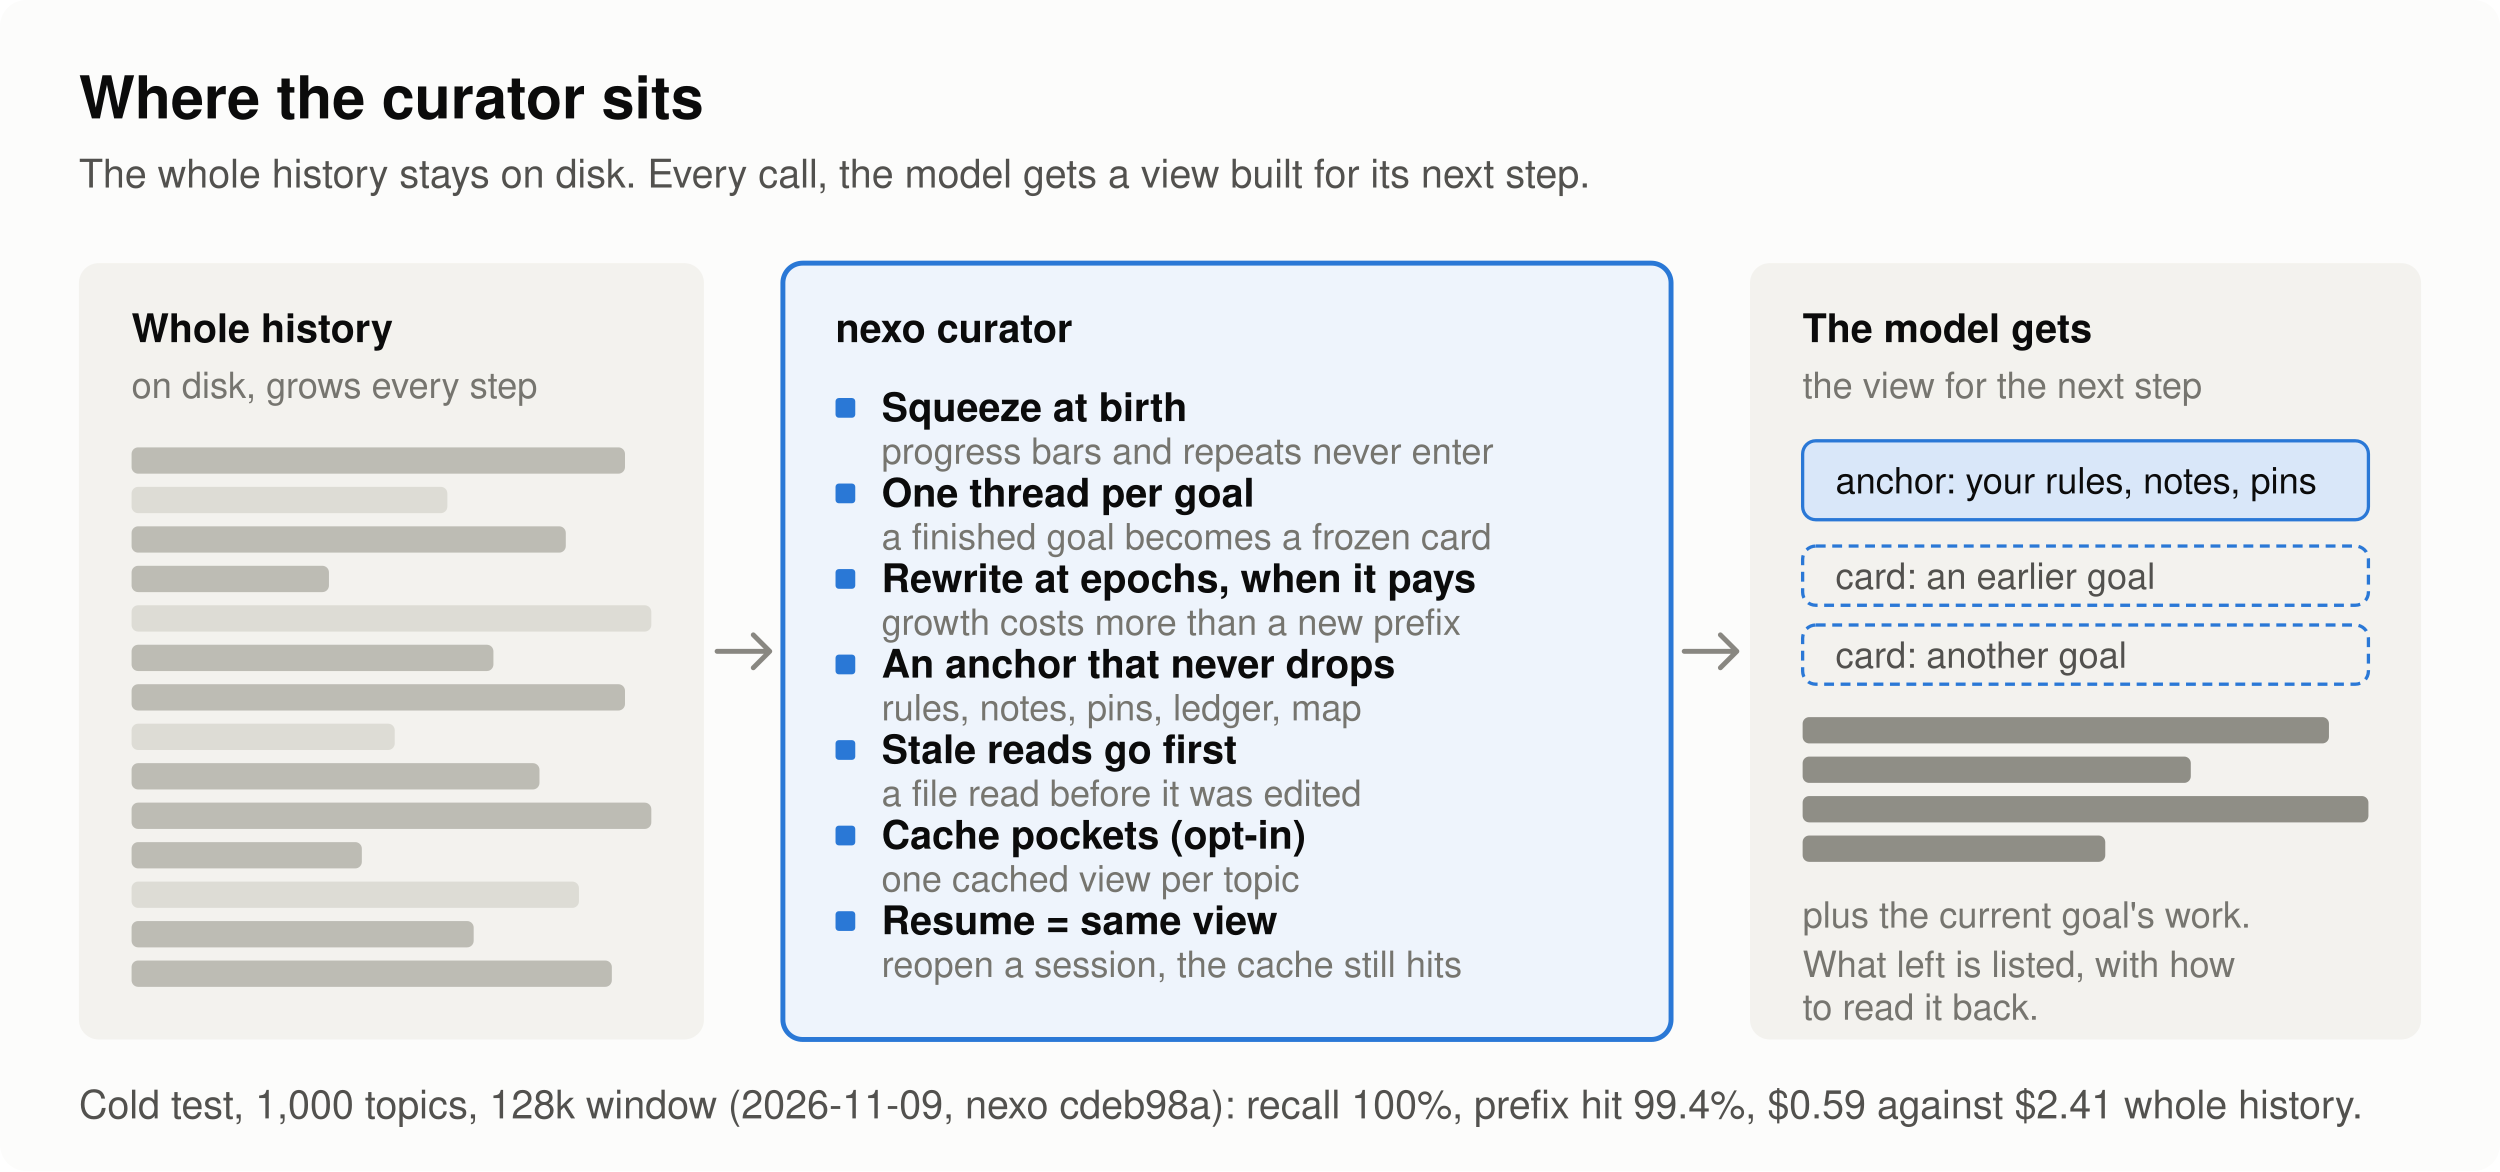
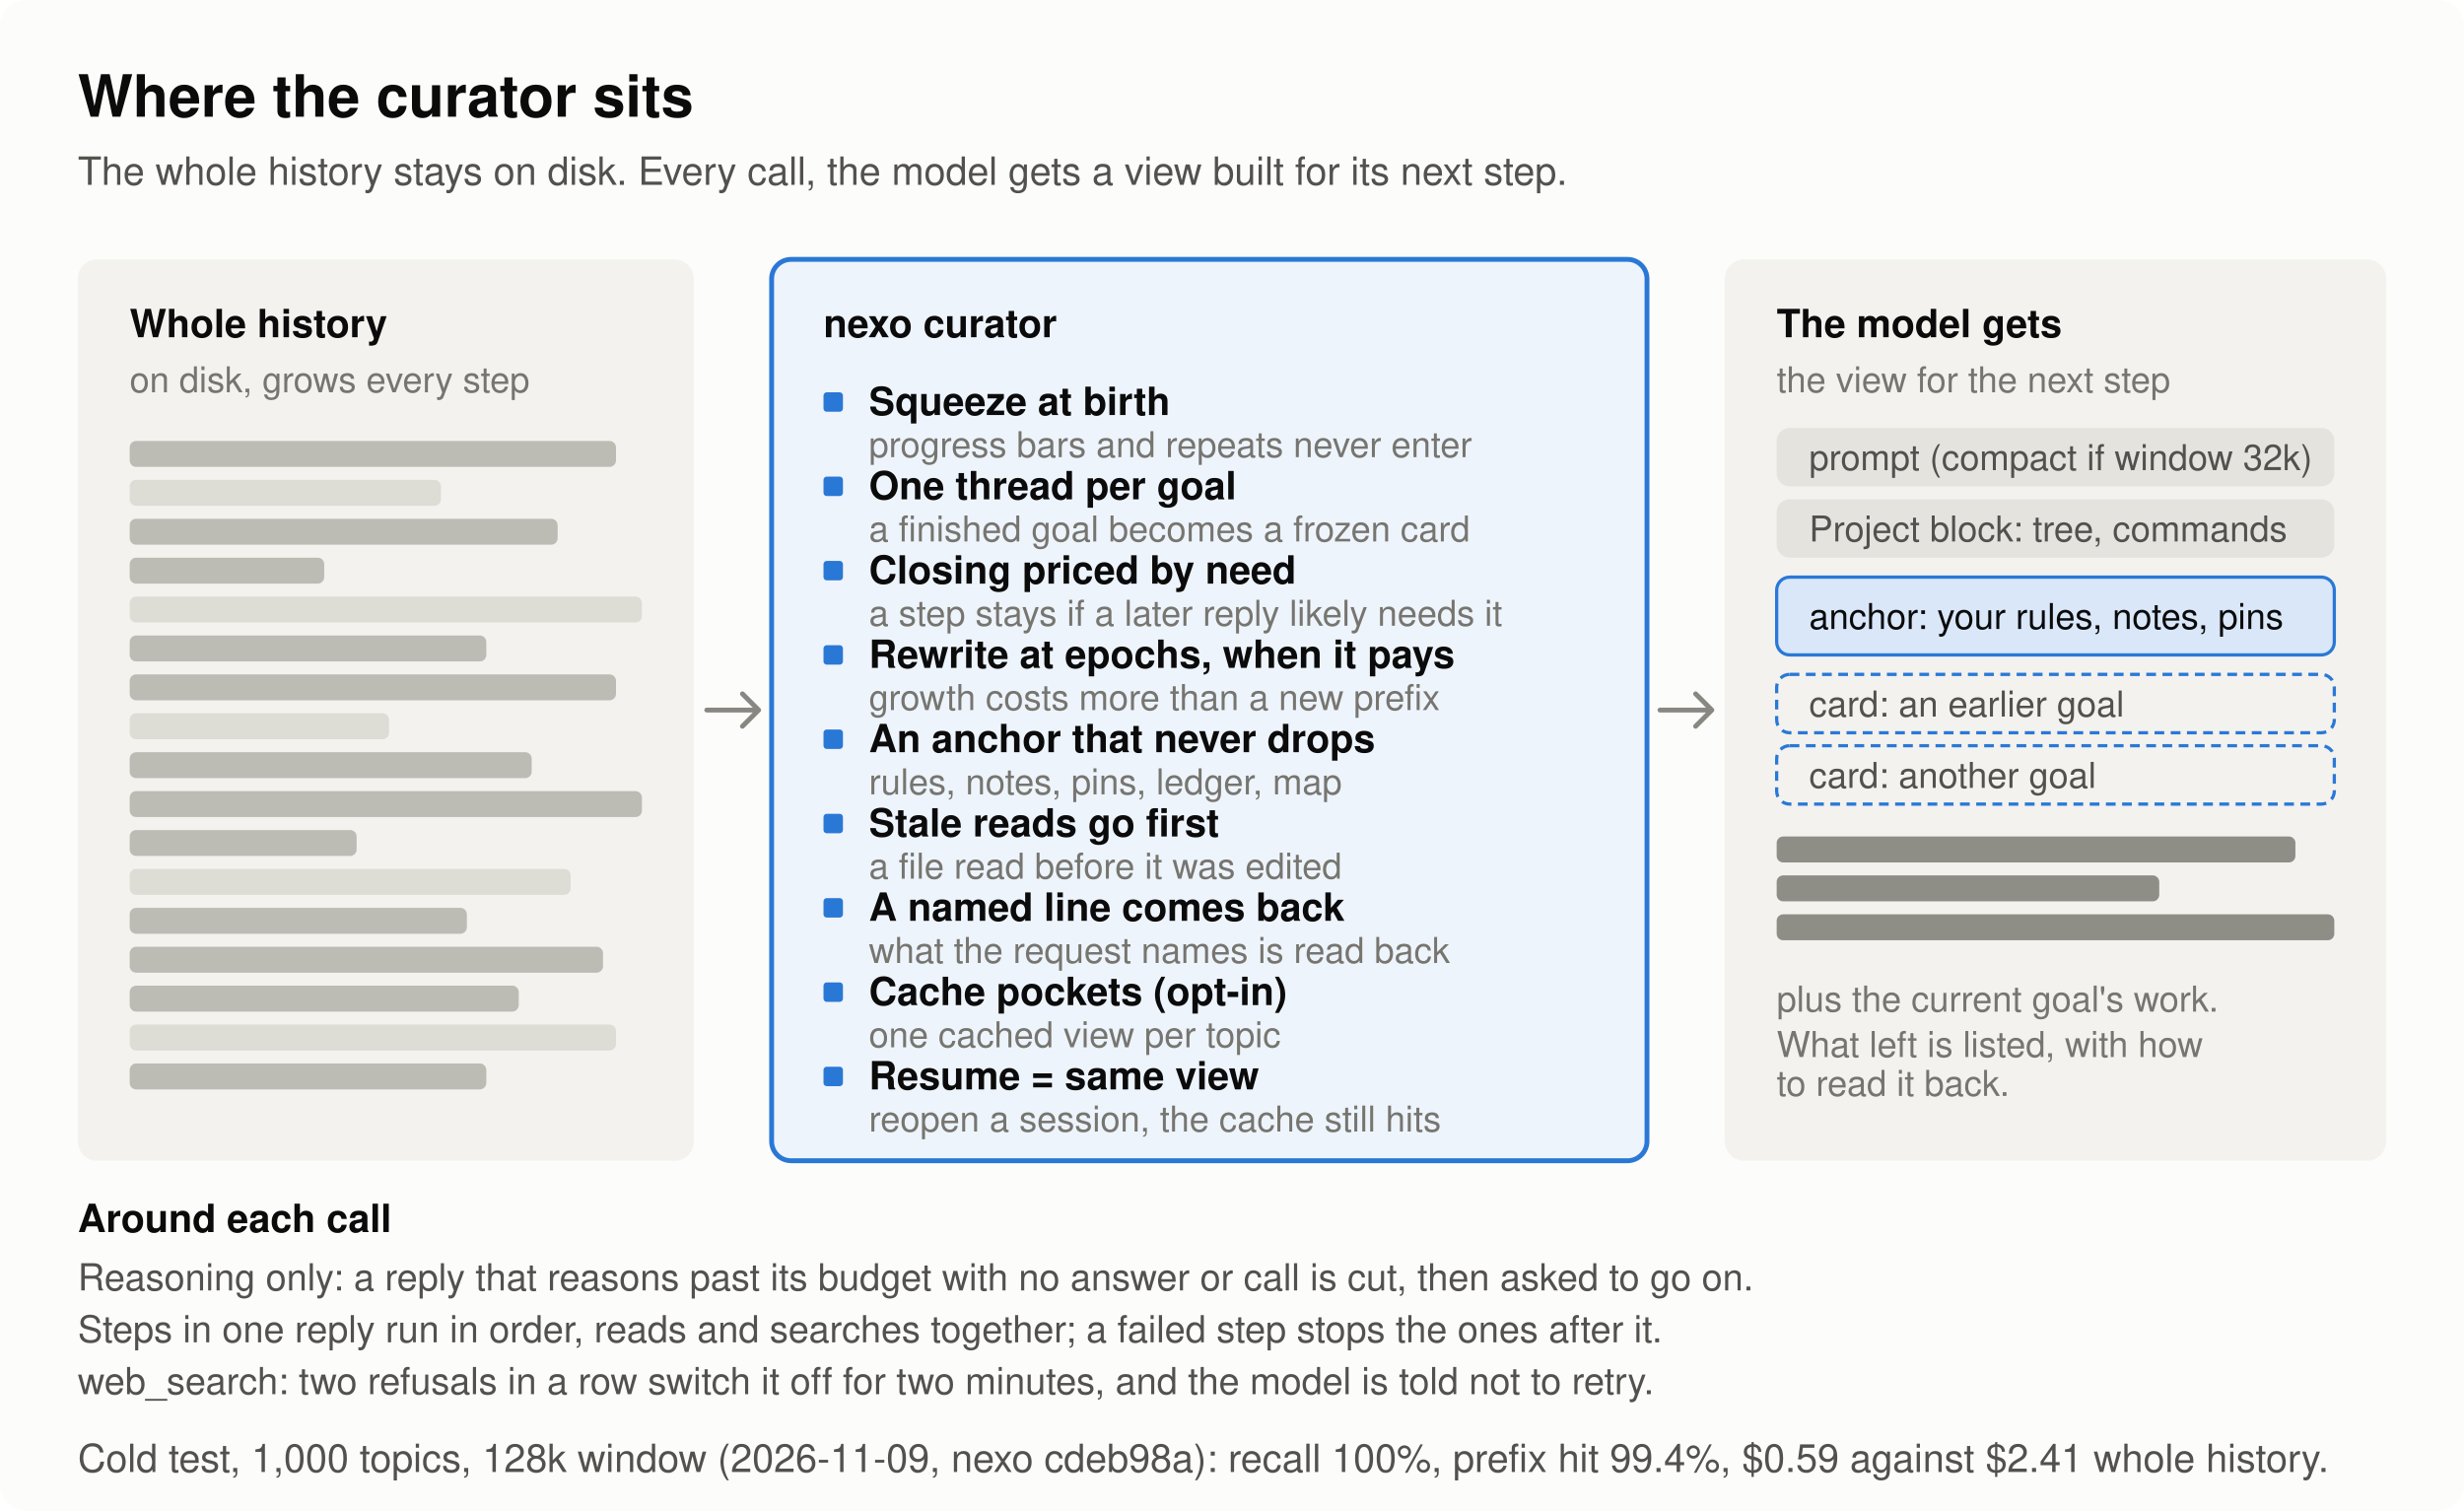
- <svg xmlns="http://www.w3.org/2000/svg" width="760" height="356" viewBox="0 0 760 356" font-family="-apple-system, Segoe UI, Helvetica, Arial, sans-serif" font-size="12" role="img" aria-labelledby="t d">
+ <svg xmlns="http://www.w3.org/2000/svg" width="760" height="466" viewBox="0 0 760 466" font-family="-apple-system, Segoe UI, Helvetica, Arial, sans-serif" font-size="12" role="img" aria-labelledby="t d">
  <style>
.bg{fill:#fcfcfb}.tile{fill:#f3f2ee}.cur{fill:#eef4fc;stroke:#2a78d6;stroke-width:1.5}.t1{fill:#0b0b0b}.t2{fill:#52514e}.t3{fill:#76756f}
.hb{fill:#bdbcb4}.hn{fill:#dddcd5}.dot{fill:#2a78d6}.ar{stroke:#898781;stroke-width:1.5;fill:none;stroke-linecap:round;stroke-linejoin:round}
- .anc{fill:#d9e7f9;stroke:#2a78d6}.card{fill:none;stroke:#2a78d6;stroke-dasharray:3 2}.rb{fill:#8f8e86}
+ .anc{fill:#d9e7f9;stroke:#2a78d6}.sys{fill:#e4e3de}.card{fill:none;stroke:#2a78d6;stroke-dasharray:3 2}.rb{fill:#8f8e86}
@media (prefers-color-scheme: dark){.bg{fill:#1a1a19}.tile{fill:#242422}.cur{fill:#1d2733;stroke:#4f93e6}.t1{fill:#f0efec}.t2{fill:#c3c2b7}.t3{fill:#9c9b93}
- .hb{fill:#55544f}.hn{fill:#363633}.dot{fill:#4f93e6}.ar{stroke:#9c9b93}.anc{fill:#22364f;stroke:#4f93e6}.card{stroke:#4f93e6}.rb{fill:#9c9b93}}
+ .hb{fill:#55544f}.hn{fill:#363633}.dot{fill:#4f93e6}.ar{stroke:#9c9b93}.anc{fill:#22364f;stroke:#4f93e6}.sys{fill:#363633}.card{stroke:#4f93e6}.rb{fill:#9c9b93}}
</style>
-   <rect class="bg" width="760" height="356" rx="8" />
+   <rect class="bg" width="760" height="466" rx="8" />
  <text x="24" y="36" class="t1" font-size="18" font-weight="600">Where the curator sits</text>
  <text x="24" y="57" class="t2">The whole history stays on disk. Every call, the model gets a view built for its next step.</text>
-   <rect class="tile" x="24" y="80" width="190" height="236" rx="6" />
+   <rect class="tile" x="24" y="80" width="190" height="278" rx="6" />
  <text x="40" y="104" class="t1" font-weight="600">Whole history</text>
  <text x="40" y="121" class="t3" font-size="11">on disk, grows every step</text>
  <rect class="hb" x="40" y="136" width="150" height="8" rx="2" />
  <rect class="hn" x="40" y="148" width="96" height="8" rx="2" />
  <rect class="hb" x="40" y="160" width="132" height="8" rx="2" />
  <rect class="hb" x="40" y="172" width="60" height="8" rx="2" />
  <rect class="hn" x="40" y="184" width="158" height="8" rx="2" />
  <rect class="hb" x="40" y="196" width="110" height="8" rx="2" />
  <rect class="hb" x="40" y="208" width="150" height="8" rx="2" />
  <rect class="hn" x="40" y="220" width="80" height="8" rx="2" />
  <rect class="hb" x="40" y="232" width="124" height="8" rx="2" />
  <rect class="hb" x="40" y="244" width="158" height="8" rx="2" />
  <rect class="hb" x="40" y="256" width="70" height="8" rx="2" />
  <rect class="hn" x="40" y="268" width="136" height="8" rx="2" />
  <rect class="hb" x="40" y="280" width="104" height="8" rx="2" />
  <rect class="hb" x="40" y="292" width="146" height="8" rx="2" />
-   <path class="ar" d="M218 198h16m-5-5l5 5-5 5" />
-   <rect class="cur" x="238" y="80" width="270" height="236" rx="6" />
+   <rect class="hb" x="40" y="304" width="120" height="8" rx="2" />
+   <rect class="hn" x="40" y="316" width="150" height="8" rx="2" />
+   <rect class="hb" x="40" y="328" width="110" height="8" rx="2" />
+   <path class="ar" d="M218 219h16m-5-5l5 5-5 5" />
+   <rect class="cur" x="238" y="80" width="270" height="278" rx="6" />
  <text x="254" y="104" class="t1" font-weight="600">nexo curator</text>
  <rect class="dot" x="254" y="121" width="6" height="6" rx="1" />
  <text x="268" y="128" class="t1" font-weight="600">Squeeze at birth</text>
  <text x="268" y="141" class="t3" font-size="11">progress bars and repeats never enter</text>
  <rect class="dot" x="254" y="147" width="6" height="6" rx="1" />
  <text x="268" y="154" class="t1" font-weight="600">One thread per goal</text>
  <text x="268" y="167" class="t3" font-size="11">a finished goal becomes a frozen card</text>
  <rect class="dot" x="254" y="173" width="6" height="6" rx="1" />
-   <text x="268" y="180" class="t1" font-weight="600">Rewrite at epochs, when it pays</text>
-   <text x="268" y="193" class="t3" font-size="11">growth costs more than a new prefix</text>
+   <text x="268" y="180" class="t1" font-weight="600">Closing priced by need</text>
+   <text x="268" y="193" class="t3" font-size="11">a step stays if a later reply likely needs it</text>
  <rect class="dot" x="254" y="199" width="6" height="6" rx="1" />
-   <text x="268" y="206" class="t1" font-weight="600">An anchor that never drops</text>
-   <text x="268" y="219" class="t3" font-size="11">rules, notes, pins, ledger, map</text>
+   <text x="268" y="206" class="t1" font-weight="600">Rewrite at epochs, when it pays</text>
+   <text x="268" y="219" class="t3" font-size="11">growth costs more than a new prefix</text>
  <rect class="dot" x="254" y="225" width="6" height="6" rx="1" />
-   <text x="268" y="232" class="t1" font-weight="600">Stale reads go first</text>
-   <text x="268" y="245" class="t3" font-size="11">a file read before it was edited</text>
+   <text x="268" y="232" class="t1" font-weight="600">An anchor that never drops</text>
+   <text x="268" y="245" class="t3" font-size="11">rules, notes, pins, ledger, map</text>
  <rect class="dot" x="254" y="251" width="6" height="6" rx="1" />
-   <text x="268" y="258" class="t1" font-weight="600">Cache pockets (opt-in)</text>
-   <text x="268" y="271" class="t3" font-size="11">one cached view per topic</text>
+   <text x="268" y="258" class="t1" font-weight="600">Stale reads go first</text>
+   <text x="268" y="271" class="t3" font-size="11">a file read before it was edited</text>
  <rect class="dot" x="254" y="277" width="6" height="6" rx="1" />
-   <text x="268" y="284" class="t1" font-weight="600">Resume = same view</text>
-   <text x="268" y="297" class="t3" font-size="11">reopen a session, the cache still hits</text>
-   <path class="ar" d="M512 198h16m-5-5l5 5-5 5" />
-   <rect class="tile" x="532" y="80" width="204" height="236" rx="6" />
+   <text x="268" y="284" class="t1" font-weight="600">A named line comes back</text>
+   <text x="268" y="297" class="t3" font-size="11">what the request names is read back</text>
+   <rect class="dot" x="254" y="303" width="6" height="6" rx="1" />
+   <text x="268" y="310" class="t1" font-weight="600">Cache pockets (opt-in)</text>
+   <text x="268" y="323" class="t3" font-size="11">one cached view per topic</text>
+   <rect class="dot" x="254" y="329" width="6" height="6" rx="1" />
+   <text x="268" y="336" class="t1" font-weight="600">Resume = same view</text>
+   <text x="268" y="349" class="t3" font-size="11">reopen a session, the cache still hits</text>
+   <path class="ar" d="M512 219h16m-5-5l5 5-5 5" />
+   <rect class="tile" x="532" y="80" width="204" height="278" rx="6" />
  <text x="548" y="104" class="t1" font-weight="600">The model gets</text>
  <text x="548" y="121" class="t3" font-size="11">the view for the next step</text>
-   <rect class="anc" x="548" y="134" width="172" height="24" rx="4" />
-   <text x="558" y="150" class="t1" font-size="11">anchor: your rules, notes, pins</text>
-   <rect class="card" x="548" y="166" width="172" height="18" rx="4" />
-   <text x="558" y="179" class="t2" font-size="11">card: an earlier goal</text>
-   <rect class="card" x="548" y="190" width="172" height="18" rx="4" />
-   <text x="558" y="203" class="t2" font-size="11">card: another goal</text>
-   <rect class="rb" x="548" y="218" width="160" height="8" rx="2" />
-   <rect class="rb" x="548" y="230" width="118" height="8" rx="2" />
-   <rect class="rb" x="548" y="242" width="172" height="8" rx="2" />
-   <rect class="rb" x="548" y="254" width="92" height="8" rx="2" />
-   <text x="548" y="282" class="t3" font-size="11">plus the current goal's work.</text>
-   <text x="548" y="297" class="t3" font-size="11">What left is listed, with how</text>
-   <text x="548" y="310" class="t3" font-size="11">to read it back.</text>
-   <text x="24" y="340" class="t2">Cold test, 1,000 topics, 128k window (2026-11-09, nexo cdeb98a): recall 100%, prefix hit 99.4%, $0.59 against $2.41 whole history.</text>
+   <rect class="sys" x="548" y="132" width="172" height="18" rx="4" />
+   <text x="558" y="145" class="t2" font-size="11">prompt (compact if window 32k)</text>
+   <rect class="sys" x="548" y="154" width="172" height="18" rx="4" />
+   <text x="558" y="167" class="t2" font-size="11">Project block: tree, commands</text>
+   <rect class="anc" x="548" y="178" width="172" height="24" rx="4" />
+   <text x="558" y="194" class="t1" font-size="11">anchor: your rules, notes, pins</text>
+   <rect class="card" x="548" y="208" width="172" height="18" rx="4" />
+   <text x="558" y="221" class="t2" font-size="11">card: an earlier goal</text>
+   <rect class="card" x="548" y="230" width="172" height="18" rx="4" />
+   <text x="558" y="243" class="t2" font-size="11">card: another goal</text>
+   <rect class="rb" x="548" y="258" width="160" height="8" rx="2" />
+   <rect class="rb" x="548" y="270" width="118" height="8" rx="2" />
+   <rect class="rb" x="548" y="282" width="172" height="8" rx="2" />
+   <text x="548" y="312" class="t3" font-size="11">plus the current goal's work.</text>
+   <text x="548" y="326" class="t3" font-size="11">What left is listed, with how</text>
+   <text x="548" y="338" class="t3" font-size="11">to read it back.</text>
+   <text x="24" y="380" class="t1" font-weight="600">Around each call</text>
+   <text x="24" y="398" class="t2" font-size="11.5">Reasoning only: a reply that reasons past its budget with no answer or call is cut, then asked to go on.</text>
+   <text x="24" y="414" class="t2" font-size="11.5">Steps in one reply run in order, reads and searches together; a failed step stops the ones after it.</text>
+   <text x="24" y="430" class="t2" font-size="11.5">web_search: two refusals in a row switch it off for two minutes, and the model is told not to retry.</text>
+   <text x="24" y="454" class="t2">Cold test, 1,000 topics, 128k window (2026-11-09, nexo cdeb98a): recall 100%, prefix hit 99.4%, $0.59 against $2.41 whole history.</text>
</svg>
